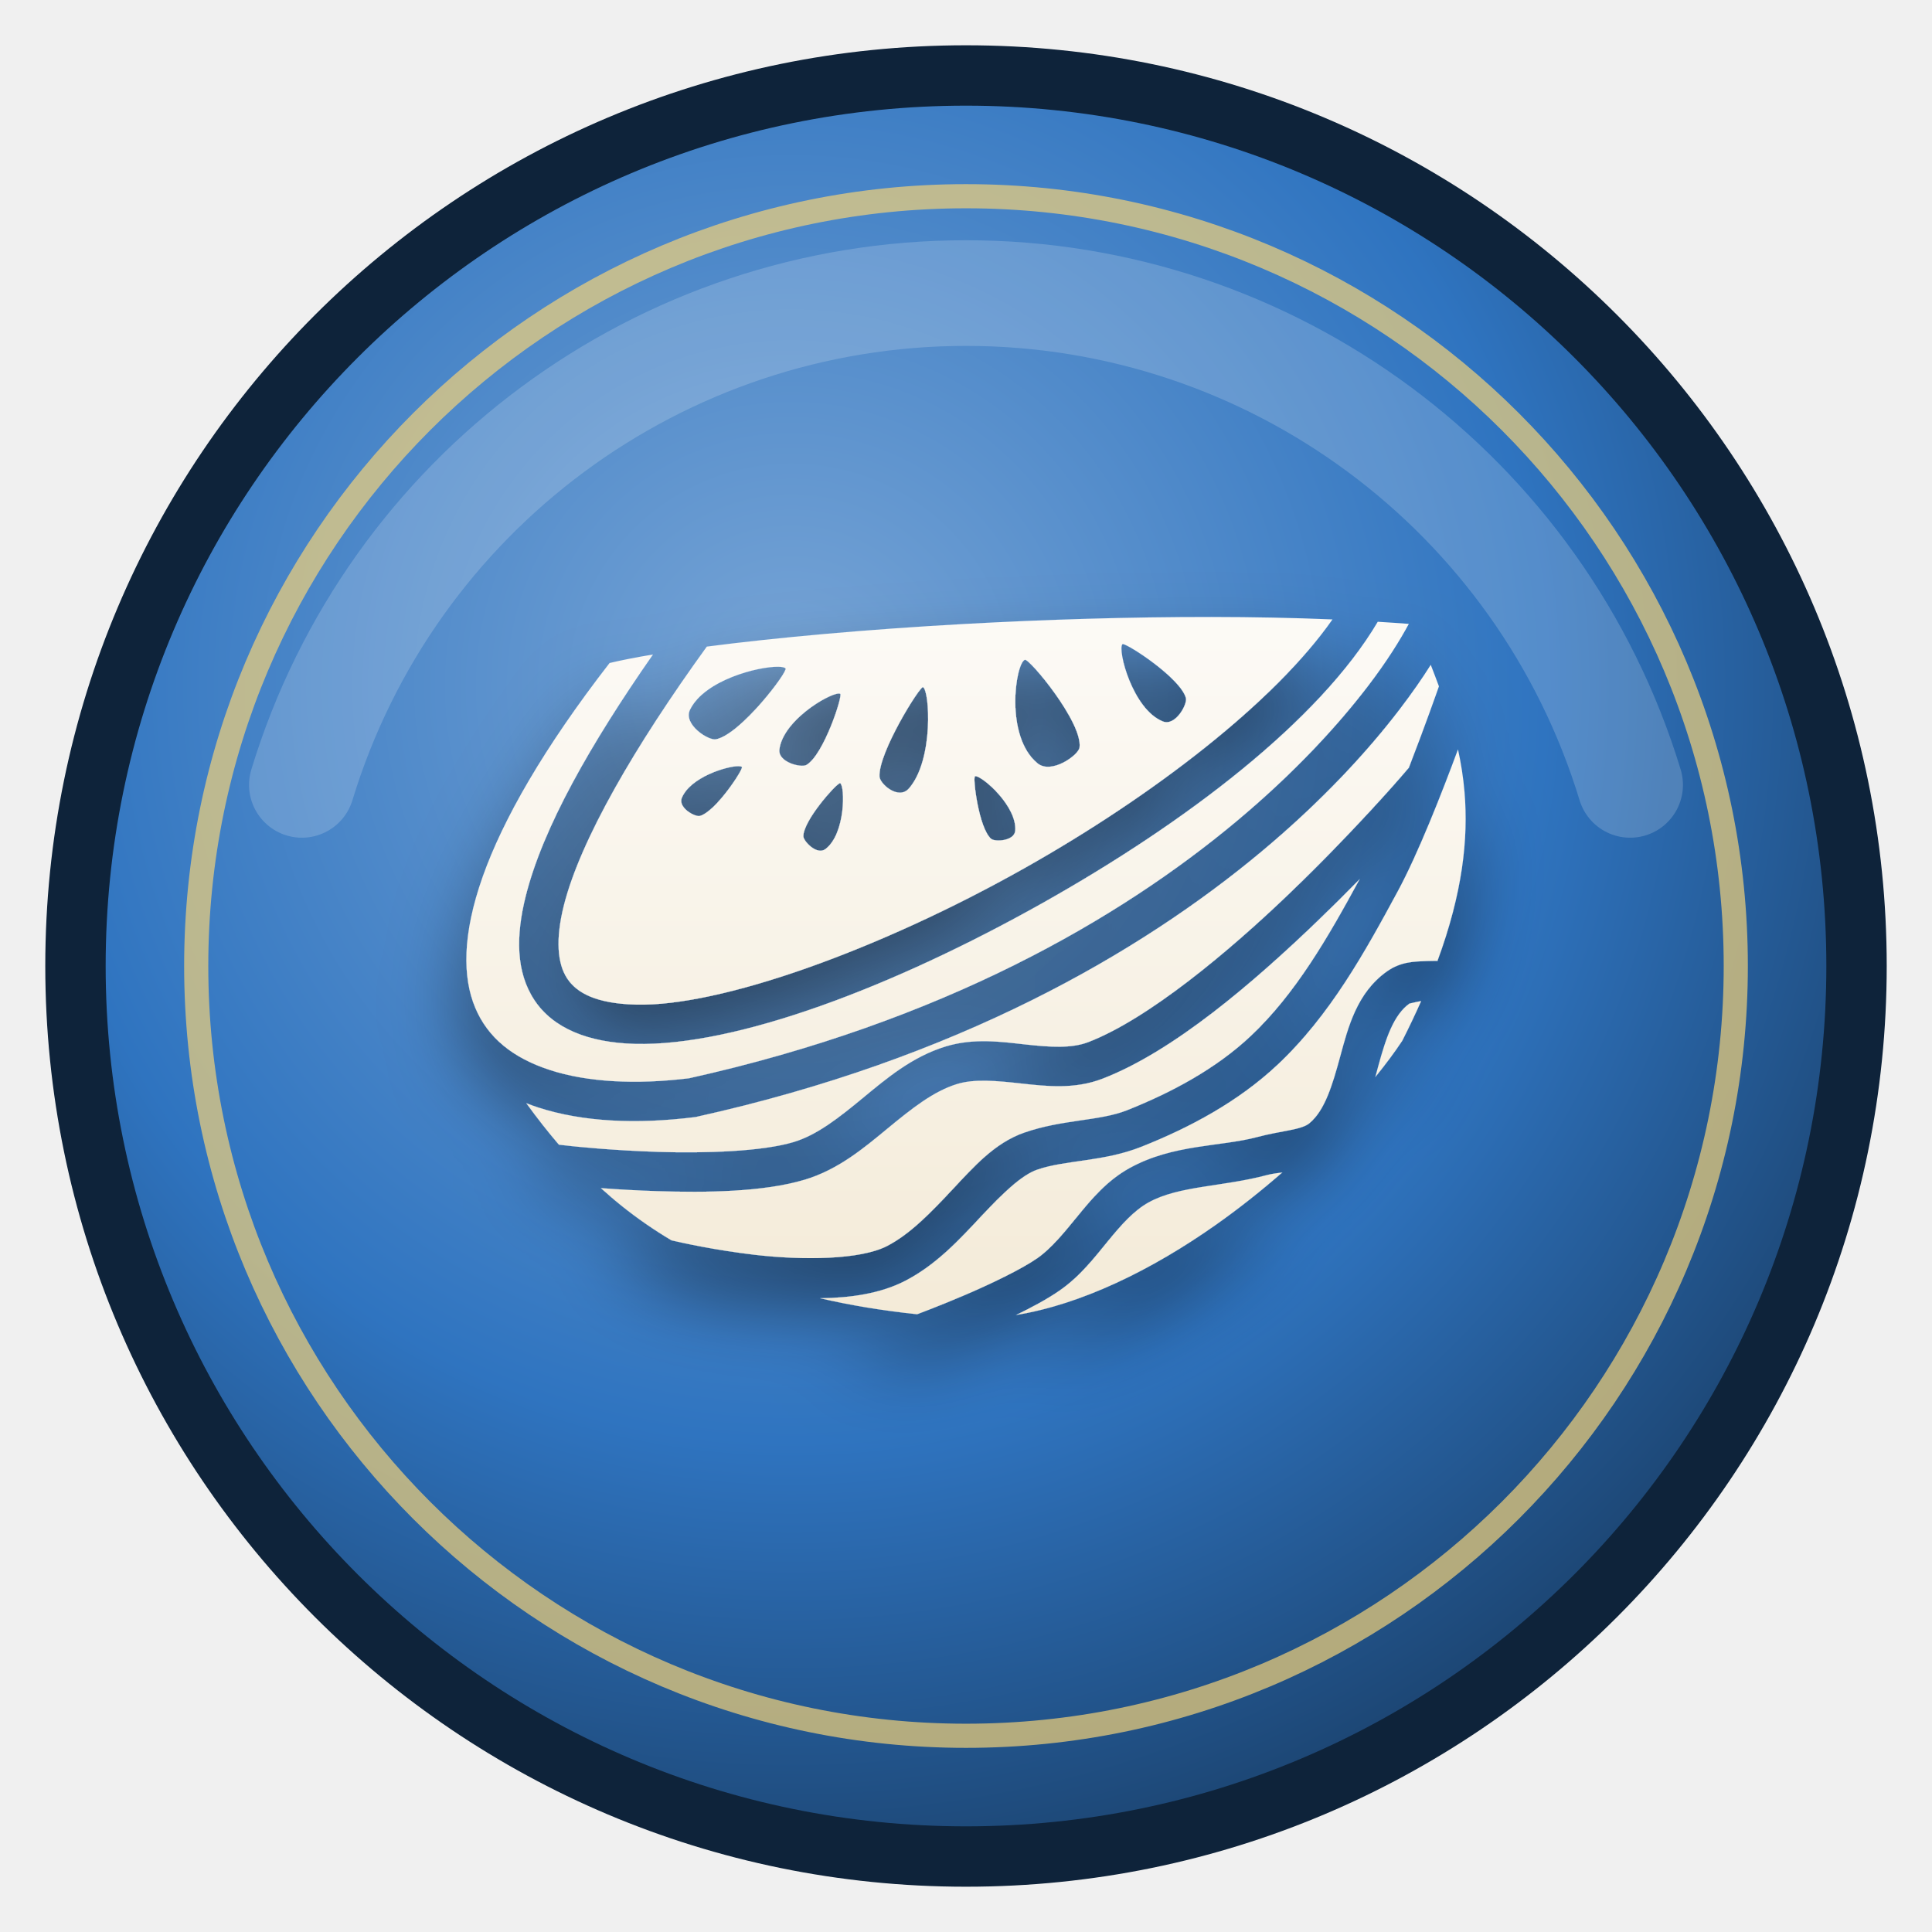
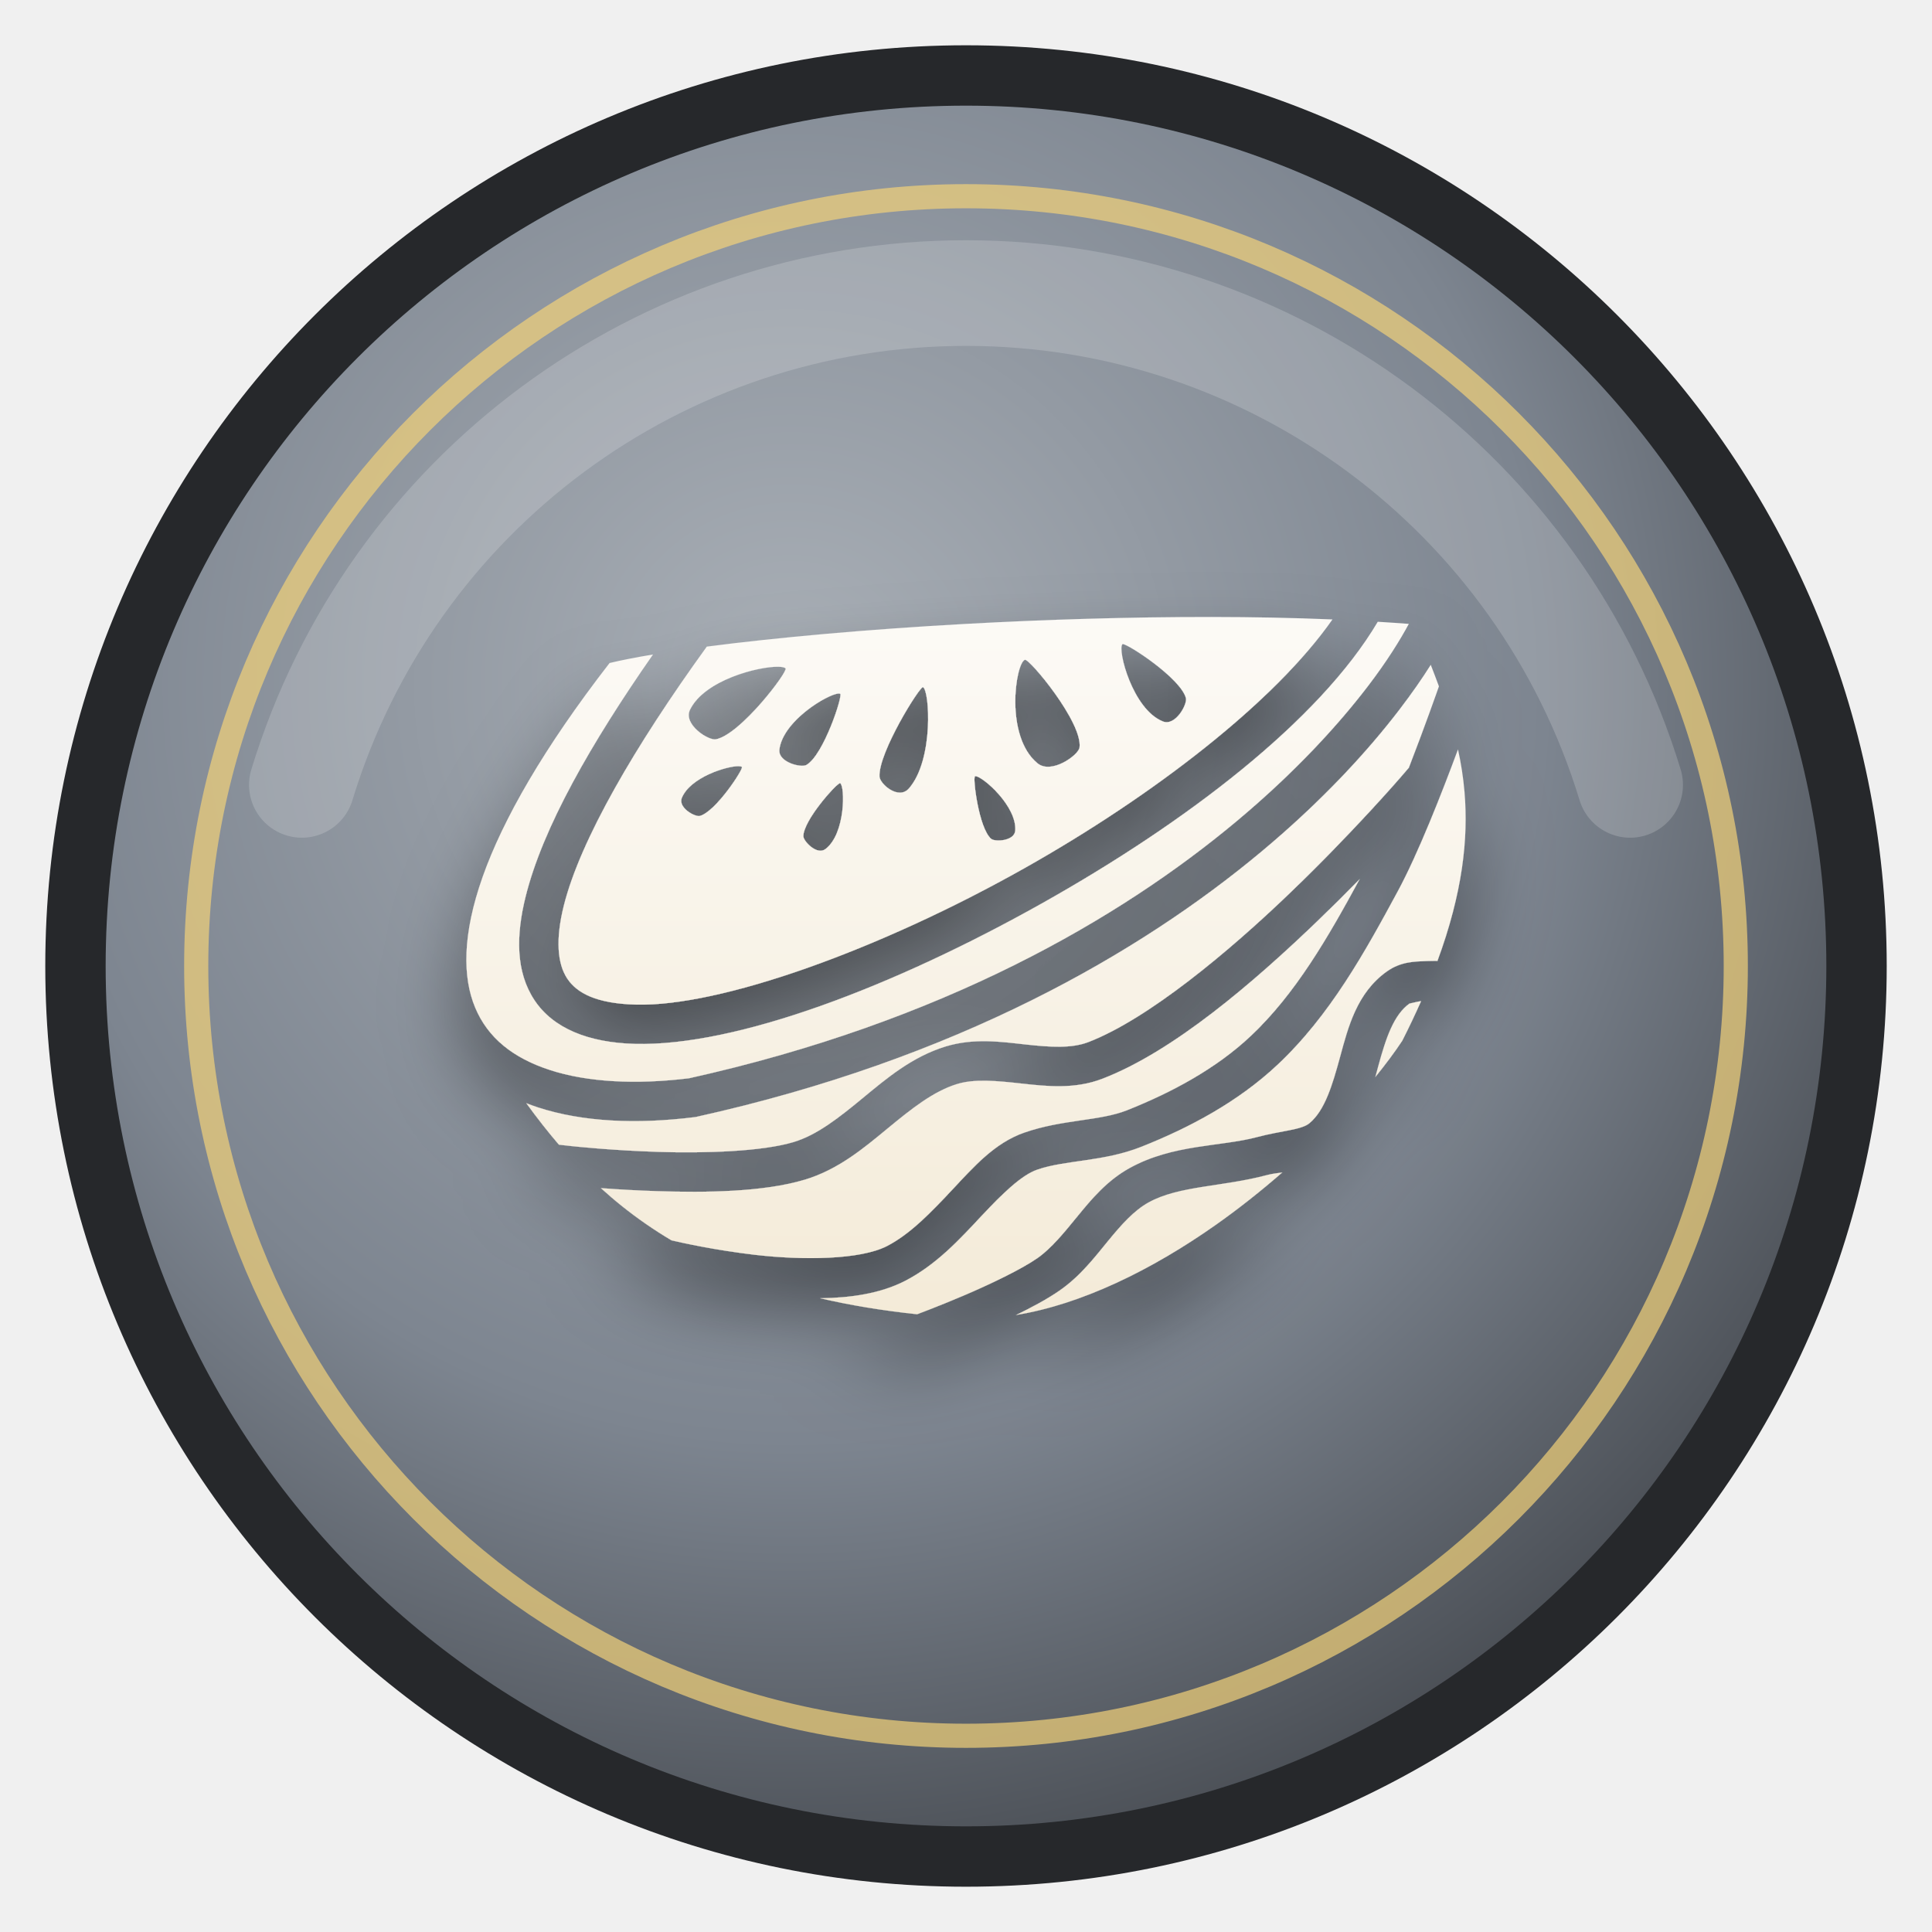
<svg xmlns="http://www.w3.org/2000/svg" viewBox="0 0 128 128" width="128" height="128">
  <defs>
    <radialGradient id="bgi35" cx=".4" cy=".34" r=".72">
-       <stop offset="0" stop-color="#78a5d6" />
-       <stop offset=".6" stop-color="#2f74c0" />
-       <stop offset="1" stop-color="#1a406a" />
+       <stop offset="0" stop-color="#aab0b7" />
+       <stop offset=".6" stop-color="#7d8590" />
+       <stop offset="1" stop-color="#45494f" />
    </radialGradient>
    <linearGradient id="fgi35" x1="0" y1="0" x2="0" y2="1">
      <stop offset="0" stop-color="#ffffff" />
      <stop offset="1" stop-color="#f1e6cf" />
    </linearGradient>
    <filter id="shi35" x="-20%" y="-20%" width="140%" height="140%">
      <feDropShadow dx="0" dy="3" stdDeviation="2.5" flood-color="#000" flood-opacity=".5" />
    </filter>
    <mask id="mi35">
      <g fill="#fff">
        <path fill="#fff" d="M368.47 96.01c-37.258-.033-76.09 1.16-112.824 3.187c-44.785 2.47-86.588 6.255-118.453 10.402c-33.012 45.66-58.063 88.796-65.557 118.763c-3.88 15.517-2.91 26.62 1.53 33.33c4.442 6.71 13.352 11.544 31.58 12.013c38.55.993 111.067-24.892 177.7-62.35c59.595-33.5 115.216-76.585 141.542-114.216c-17.75-.74-36.376-1.114-55.518-1.13zm76.285 2.196c-26.887 45.528-87.973 92.014-153.488 128.842C222.987 265.43 150.87 292.9 104.283 291.7c-21.494-.553-37.59-7.18-46.125-20.074s-8.506-29.543-3.983-47.63c7.84-31.353 29.653-69.698 58.34-110.782c-7.797 1.302-14.508 2.612-19.893 3.903c-30.266 39.084-48.864 71.717-58.134 97.867c-9.472 26.72-9.26 46.303-3.46 60.13c5.796 13.828 17.3 23.064 34.327 28.596c16.945 5.506 39.115 6.772 63.687 3.752c116.3-25.85 197.457-73.105 250.955-117.79c26.788-22.375 46.634-44.117 60.41-62.15c8.573-11.224 14.548-20.87 18.585-28.347a928 928 0 0 0-14.237-.97zM327.863 108.43c2.46-.037 26.5 15.642 28.945 24.73c.76 2.82-4.772 13.078-10.61 10.718c-13.923-5.627-20.837-32.943-18.505-35.392q.05-.053.17-.055zm-44.887 7.202c1.936-.767 26.606 28.7 25.068 40.233c-.462 3.467-12.88 12.426-19.232 7.234c-15.152-12.383-10.11-45.774-5.836-47.468zm186.066 2.324c-3.887 6.184-8.63 13.03-14.332 20.495c-14.6 19.112-35.342 41.79-63.174 65.036c-55.663 46.494-139.71 95.216-259.09 121.664l-.413.092l-.422.052c-26.587 3.31-51.25 2.22-71.818-4.465a96 96 0 0 1-5.347-1.934c4.72 6.51 9.666 12.87 14.947 19.027l6.414.7s17.492 1.912 39.102 2.595s47.583-.176 62-4.496c10.873-3.258 20.896-11.22 31.763-20.182c10.868-8.963 22.57-18.926 37.96-23.642c12.978-3.978 25.618-2.138 36.838-.908s20.902 1.86 28.63-1.116c27.108-10.44 63.867-40.88 92.75-68.666c28.885-27.784 50.388-52.72 50.388-52.72l3.77-4.375c7.334-18.944 12.98-35.012 13.78-37.297a501 501 0 0 0-3.744-9.86zm-299.03.866c1.696.033 2.86.29 3.284.757c1.226 1.36-20.59 30.342-31.982 32.51c-3.425.65-15.137-6.865-11.805-13.616c6.705-13.585 31.34-19.834 40.5-19.652zm66.273 9.36c3.003 1.28 5.088 33.156-6.41 46.397c-4.82 5.552-13.355-2.078-13.528-5.393c-.574-11.025 18.577-41.586 19.938-41.006zm-38.68 2.91c.325-.012.58.028.756.124c1.27.7-7.563 28.066-15.533 32.645c-2.396 1.377-13.112-1.212-12.365-7.132c1.67-13.238 22.265-25.435 27.143-25.635zm283.926 25.642c-7.37 19.928-18.22 47.66-27.638 65.084c-14.927 27.616-30.982 56.845-55.205 79.562c-18.01 16.892-40.096 28.675-62.217 37.465c-17.536 6.968-34.834 5.994-47.87 10.537c-7.17 2.5-15.877 10.933-25.573 21.287s-20.54 22.33-35.166 29.792c-11.15 5.69-24.748 7.68-38.69 7.846c13.48 3.14 28.213 5.623 44.417 7.332c.093-.034 9.77-3.616 21.62-8.684c11.91-5.09 26.07-11.856 33.46-16.992c6.478-4.5 12.204-11.614 18.567-19.38c6.363-7.767 13.436-16.254 23.785-21.973c19.882-10.988 41.663-9.71 58.444-14.193c11.183-2.987 20.21-3.2 24.014-6.382c6.98-5.837 10.426-17.18 14.07-30.604c3.644-13.422 7.636-29.156 21.375-38.927c6.474-4.604 12.825-4.546 18.266-4.773a83 83 0 0 1 3.852-.07c.388.002.707.013 1.07.02c11.538-31.327 14.215-56.02 12.407-77.43c-.572-6.76-1.608-13.23-2.99-19.516zm-329.788 7.668c.77.01 1.305.13 1.54.36c.854.826-12.014 20.554-19.298 22.456c-2.19.572-10.104-3.784-8.24-8.303c3.89-9.43 20.615-14.593 25.998-14.513m108.668 4.59c3.25.106 18.923 13.65 18.173 24.92c-.324 4.878-9.348 5.28-11.06 3.798c-5.694-4.93-8.52-28.32-7.39-28.683a.9.9 0 0 1 .277-.034zm-62.213 3.185q.09-.022.138.008c2.238 1.368 2.52 23.227-6.79 30.234c-3.904 2.938-10.1-3.64-10.094-5.907c.015-7.3 14.895-23.87 16.747-24.336zm238.277 43.984a865 865 0 0 1-19.147 19.02c-29.546 28.422-66.15 59.934-98.76 72.493c-12.84 4.944-25.656 3.46-37.06 2.21c-11.403-1.25-21.513-2.254-29.603.226c-10.87 3.33-20.9 11.343-31.78 20.317s-22.615 18.912-38.048 23.537c-19.014 5.698-45.372 5.95-67.737 5.244a597 597 0 0 1-25.706-1.39c3.16 2.875 6.44 5.682 9.858 8.408c6.895 5.5 14.363 10.7 22.517 15.54c5.198 1.216 20.1 4.506 38.1 6.614c22.188 2.6 48.33 2.293 60.57-3.95c10.72-5.47 20.475-15.673 30.208-26.065s19.288-21.274 32.79-25.98c17.582-6.127 34.547-5.26 47.144-10.267c20.79-8.26 40.87-19.16 56.55-33.867c20.7-19.412 35.725-45.58 50.102-72.09zm28.162 55.92c-3.02.497-5.553 1.285-5.28 1.09c-7.28 5.178-10.838 15.723-14.437 28.978c-.423 1.557-.847 3.153-1.282 4.765c4.742-5.842 8.917-11.45 12.354-16.646a390 390 0 0 0 8.644-18.188zm-63.65 78.56c-2.585.34-4.937.65-6.877 1.168c-20.564 5.492-40.432 4.846-54.384 12.557c-6.653 3.676-12.386 10.08-18.568 17.627s-12.74 16.168-22.217 22.753c-5.612 3.9-12.695 7.71-20.023 11.247c30.108-4.878 62.478-20.803 91.664-41.387c10.65-7.51 20.854-15.632 30.406-23.965z" />
      </g>
    </mask>
  </defs>
-   <circle cx="64" cy="64" r="61" fill="#0e233a" />
+   <circle cx="64" cy="64" r="61" fill="#26282b" />
  <circle cx="64" cy="64" r="57" fill="url(#bgi35)" />
  <circle cx="64" cy="64" r="51" fill="none" stroke="#f3d27a" stroke-opacity=".7" stroke-width="1.6" />
  <path d="M20 52 A46 46 0 0 1 108 52" fill="none" stroke="#fff" stroke-opacity=".18" stroke-width="7" stroke-linecap="round" />
  <g filter="url(#shi35)">
    <g transform="translate(27 27) scale(0.14453 0.14453)">
      <rect width="512" height="512" fill="url(#fgi35)" mask="url(#mi35)" />
    </g>
  </g>
</svg>
